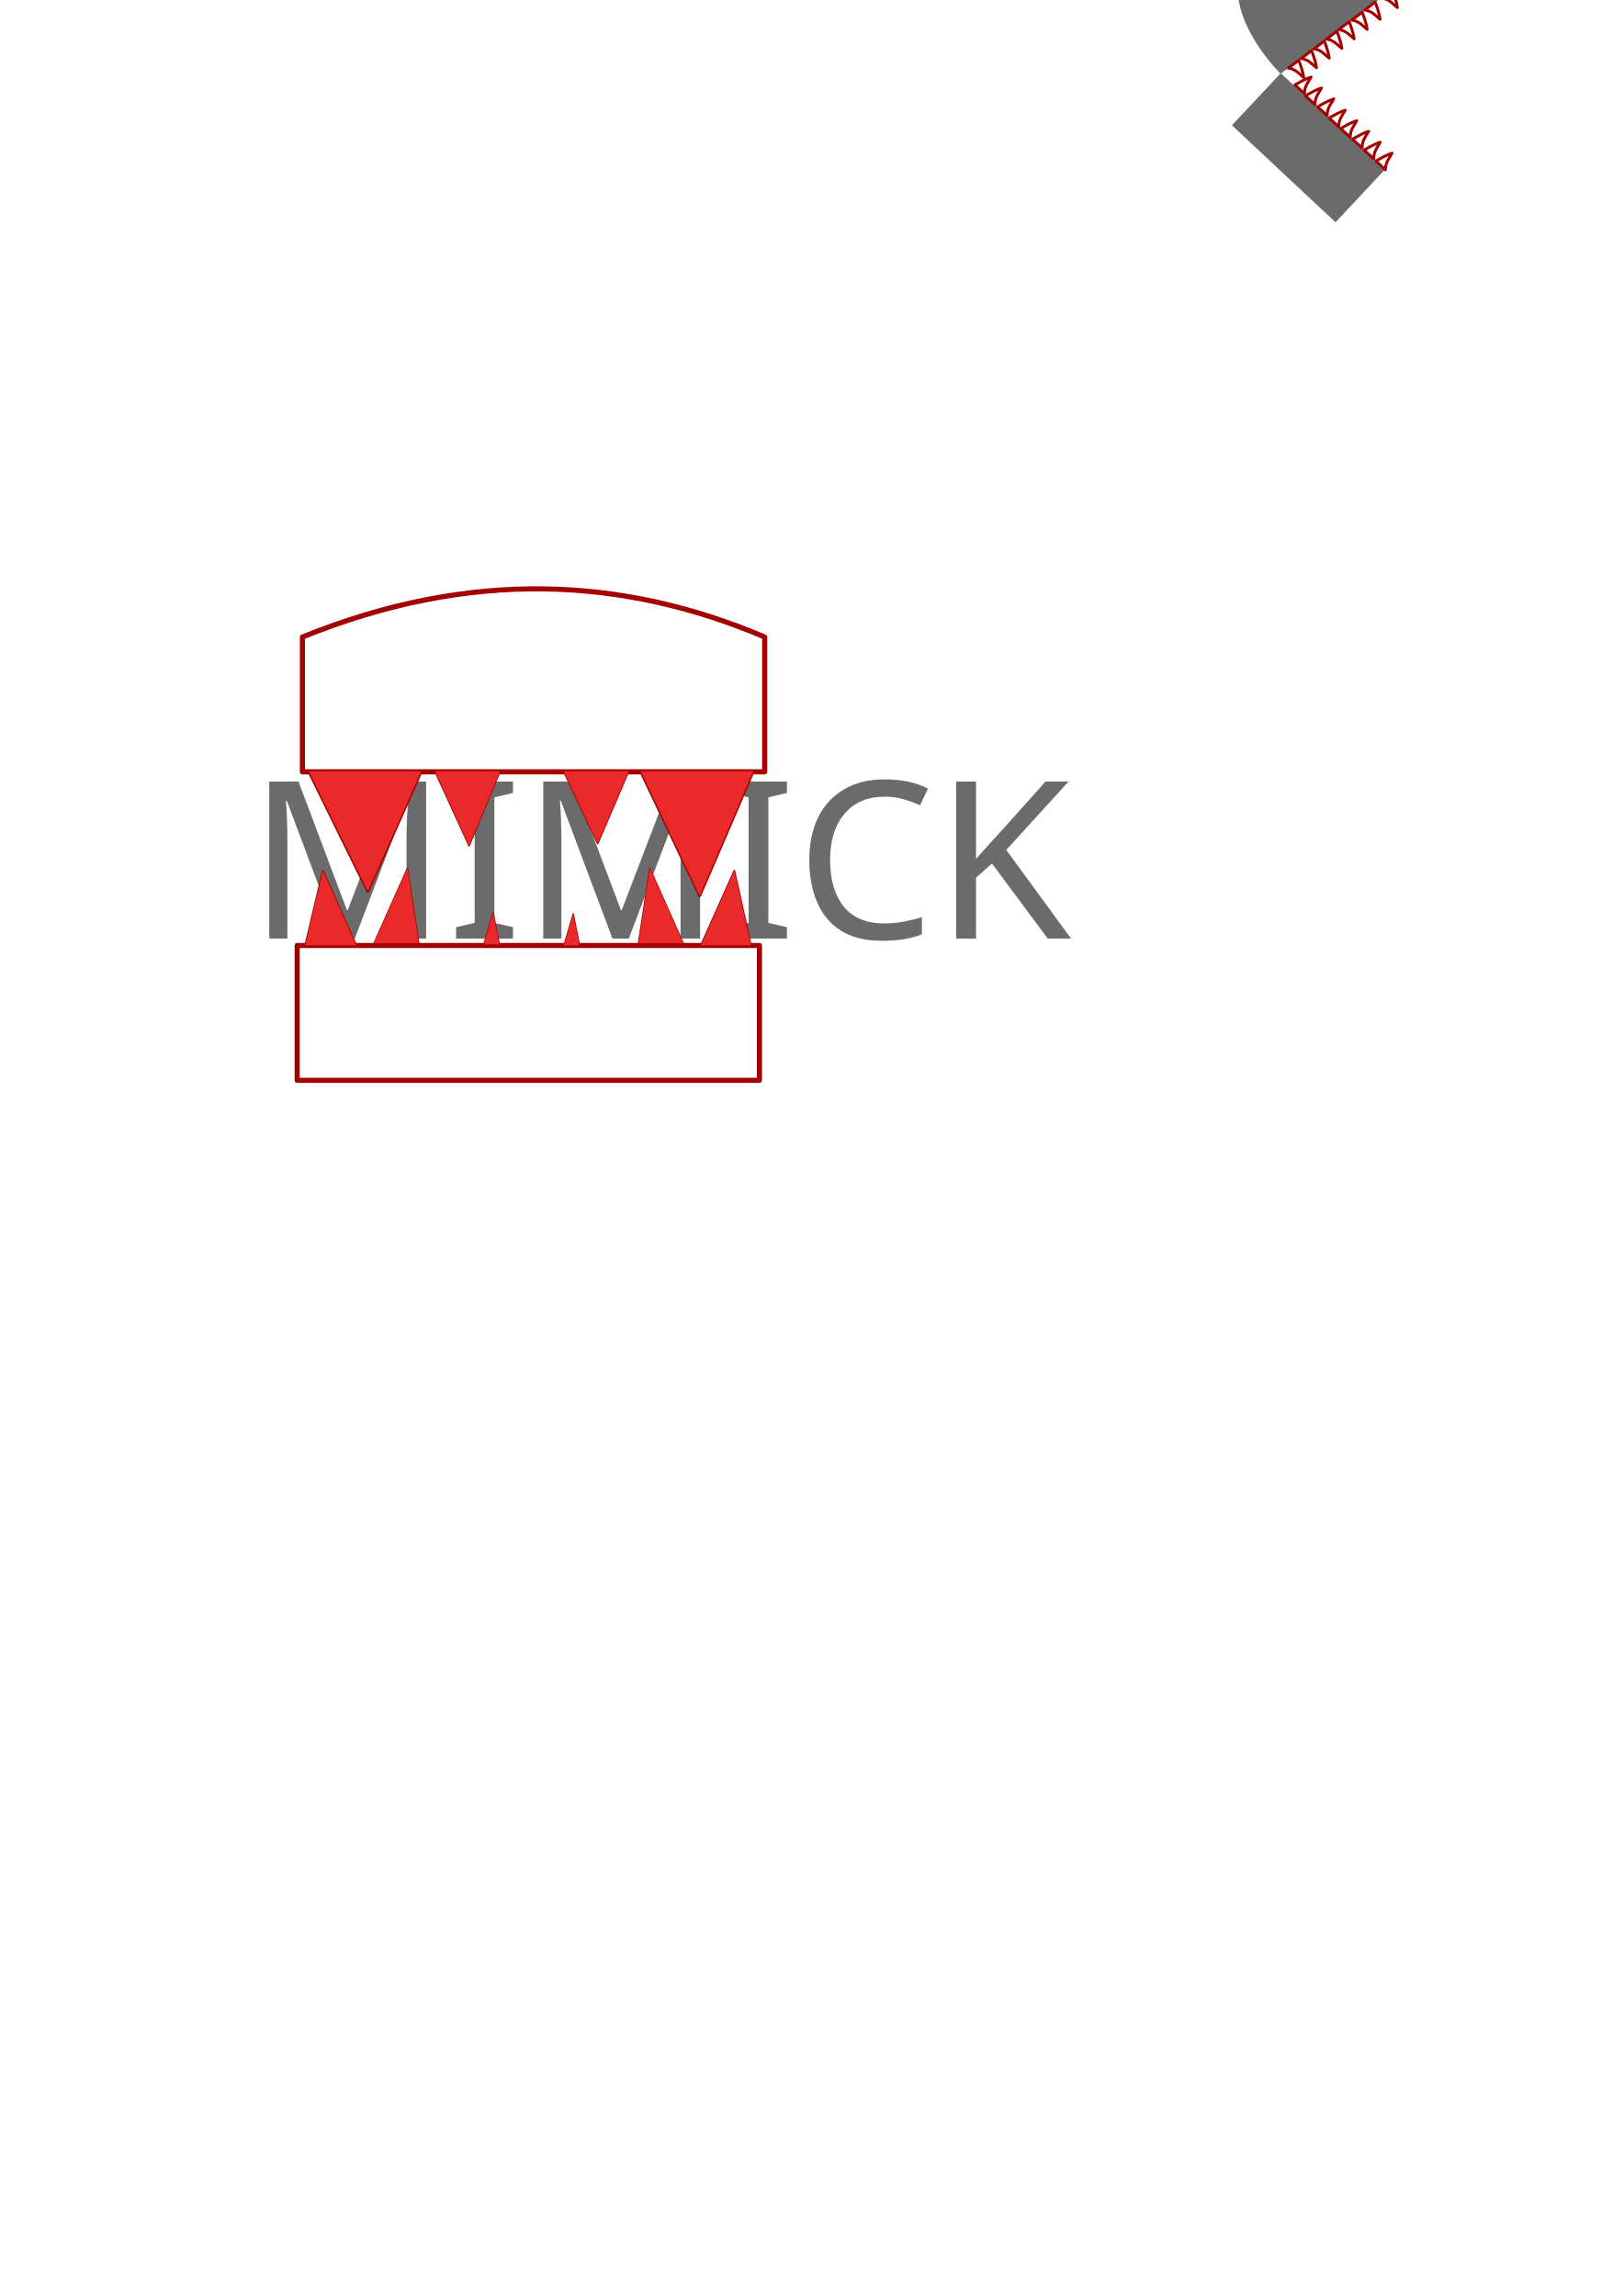
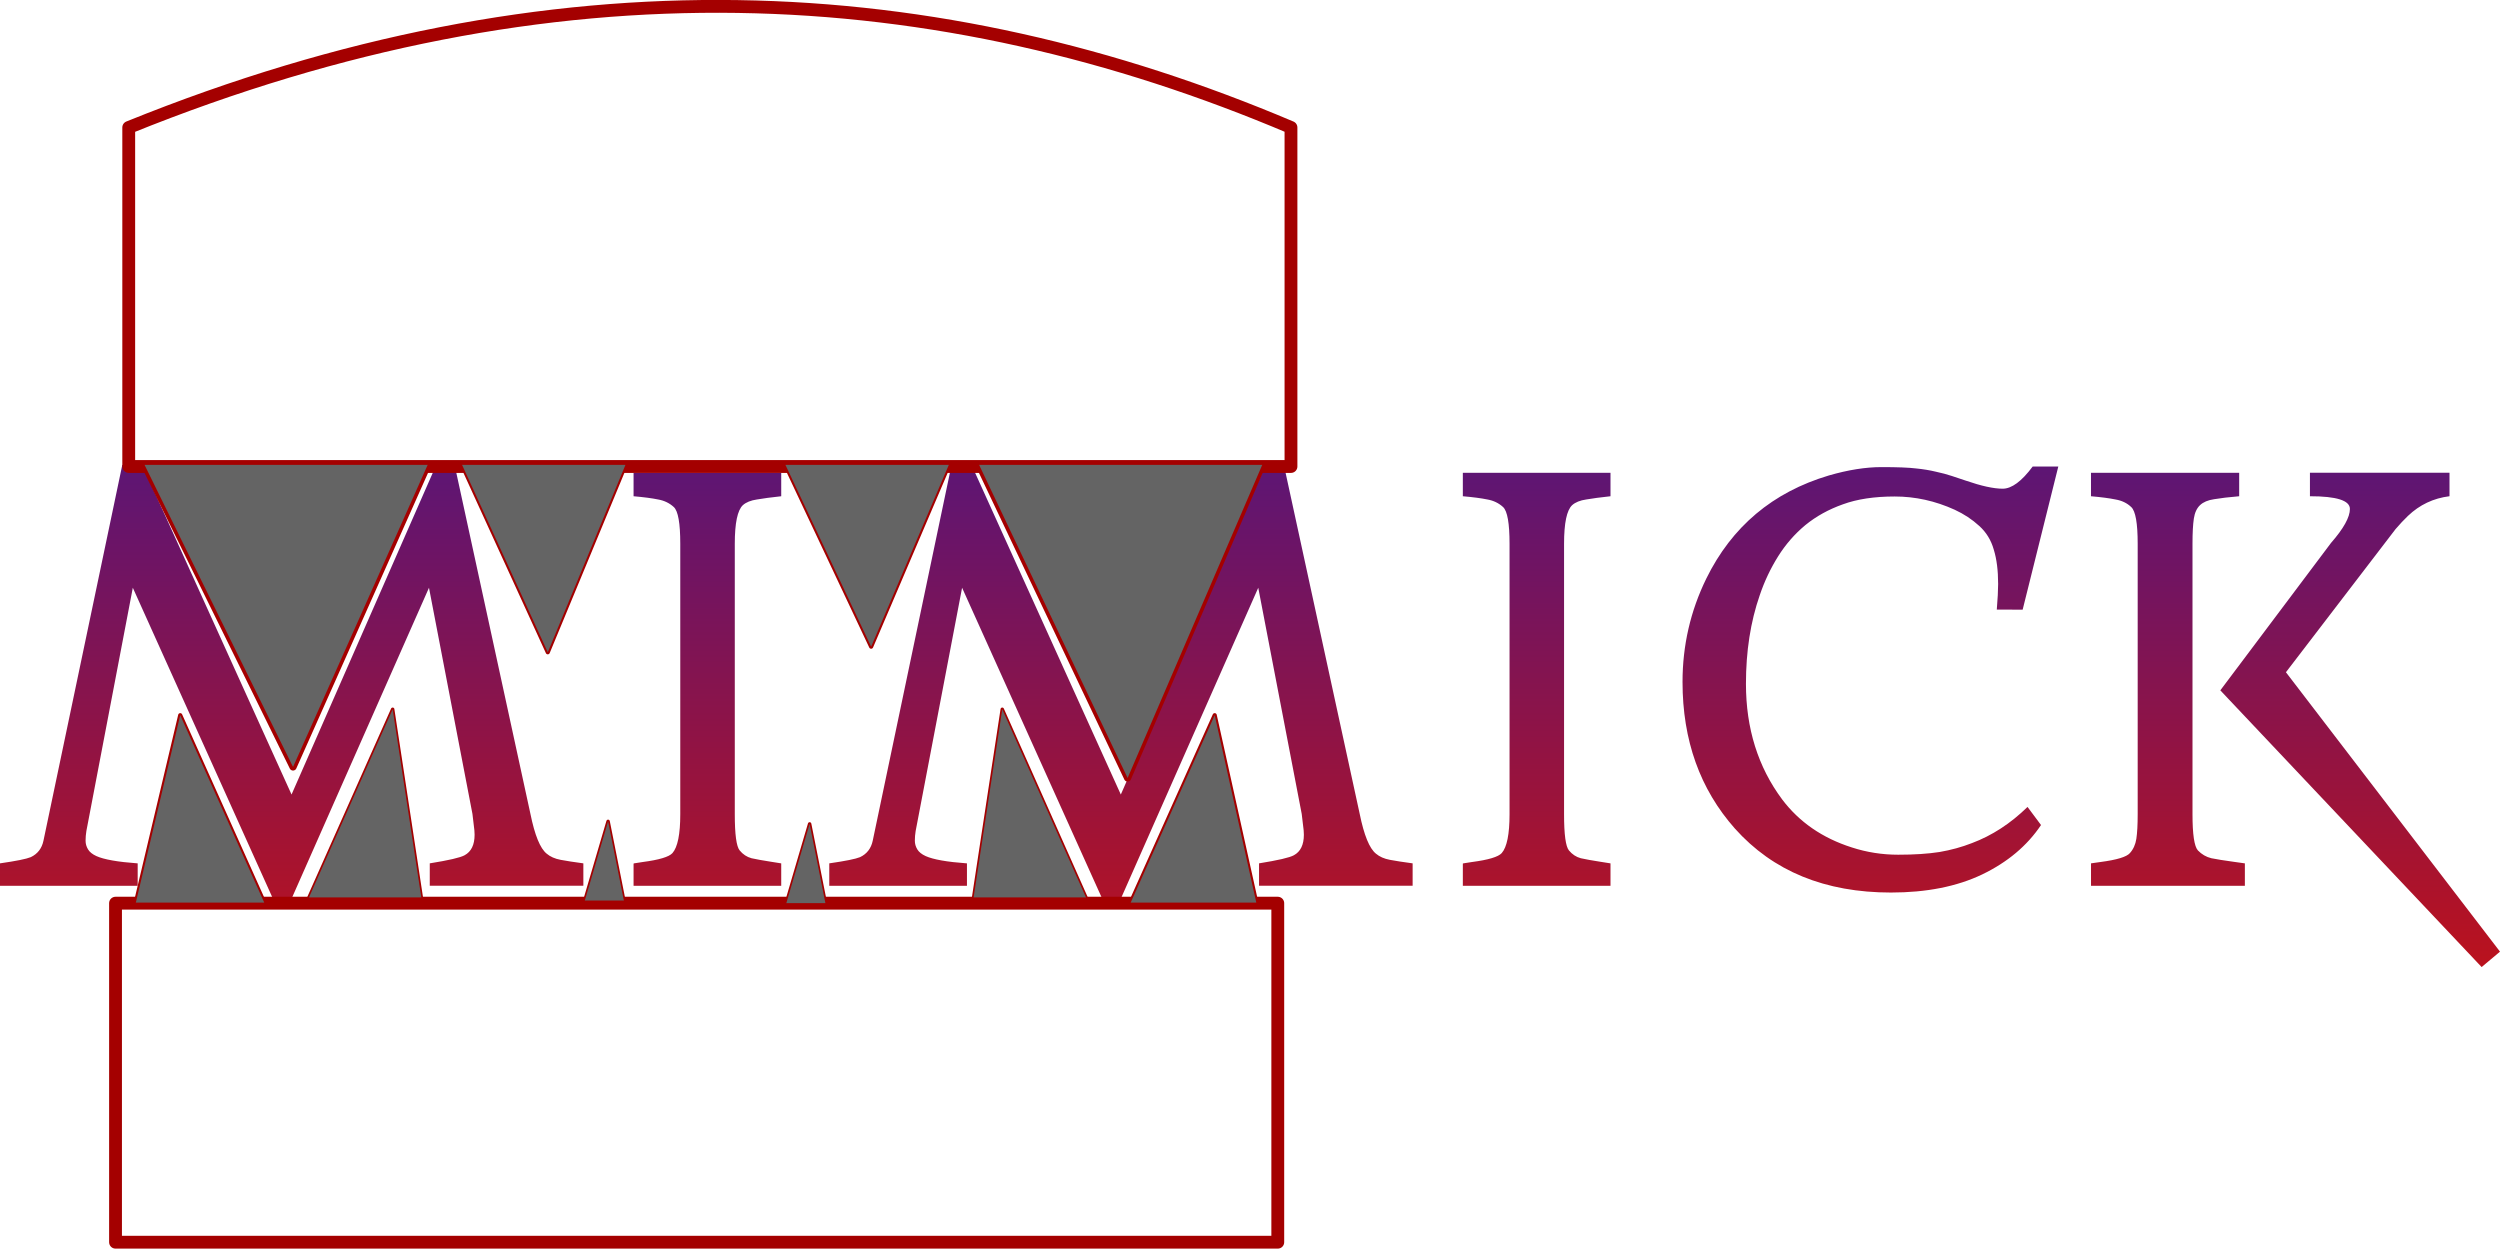
- <svg xmlns="http://www.w3.org/2000/svg" width="210mm" height="297mm" viewBox="0 0 210 297" version="1.1" id="svg1">
+ <svg xmlns="http://www.w3.org/2000/svg" xmlns:xlink="http://www.w3.org/1999/xlink" width="128.602mm" height="64.23mm" viewBox="0 0 128.602 64.23" version="1.1" id="svg1">
  <defs id="defs1">
+     <linearGradient id="linearGradient1">
+       <stop style="stop-color:#581579;stop-opacity:1;" offset="0" id="stop1" />
+       <stop style="stop-color:#bd121b;stop-opacity:1;" offset="1" id="stop2" />
+     </linearGradient>
    <rect x="83.15" y="249.449" width="622.082" height="301.802" id="rect1" />
+     <linearGradient xlink:href="#linearGradient1" id="linearGradient2" x1="396.592" y1="251.649" x2="396.592" y2="275.864" gradientUnits="userSpaceOnUse" />
  </defs>
-   <g id="layer1">
-     <text xml:space="preserve" transform="matrix(1.147903,0,0,1.147903,-356.5,-190.399)" id="text1" style="font-style:normal;font-variant:normal;font-weight:normal;font-stretch:normal;font-size:24.775px;font-family:Metamorphous;-inkscape-font-specification:'Metamorphous, Normal';font-variant-ligatures:normal;font-variant-caps:normal;font-variant-numeric:normal;font-variant-east-asian:normal;text-align:center;writing-mode:lr-tb;direction:ltr;white-space:pre;shape-inside:url(#rect1);display:inline;fill:#6b6b6b;stroke:none;stroke-width:1.398;stroke-linecap:round;stroke-linejoin:round;paint-order:stroke markers fill">
-       <tspan x="338.496" y="271.631" id="tspan1">MIMICK</tspan>
-     </text>
-     <path style="fill:#6b6b6b;fill-opacity:1;stroke:#6b6b6b;stroke-width:0.202;stroke-linecap:round;stroke-linejoin:round;stroke-opacity:1;paint-order:stroke markers fill" d="m 165.641,9.408 14.532,-11.007 c 0,0 -6.718,-13.759 -16.186,-6.824 -9.468,6.935 1.654,17.831 1.654,17.831 z" id="path1" />
-     <path style="fill:#6b6b6b;fill-opacity:1;stroke:#6b6b6b;stroke-width:0.202;stroke-linecap:round;stroke-linejoin:round;stroke-opacity:1;paint-order:stroke markers fill" d="m 165.649,9.61 -6.175,6.597 13.252,12.404 6.175,-6.597 z" id="path2" />
-     <path style="fill:none;fill-opacity:1;stroke:#a40000;stroke-width:0.37;stroke-linecap:round;stroke-linejoin:round;stroke-opacity:1;paint-order:stroke markers fill" d="m 166.635,8.816 c 0.993,0.143 1.432,0.79 1.979,1.204 -0.083,-0.708 -0.386,-1.524 -0.638,-2.232 z" id="path3" />
-     <path style="fill:none;fill-opacity:1;stroke:#a40000;stroke-width:0.37;stroke-linecap:round;stroke-linejoin:round;stroke-opacity:1;paint-order:stroke markers fill" d="m 168.294,7.567 c 0.993,0.143 1.432,0.79 1.979,1.204 -0.083,-0.708 -0.386,-1.524 -0.638,-2.232 z" id="path3-6" />
-     <path style="fill:none;fill-opacity:1;stroke:#a40000;stroke-width:0.37;stroke-linecap:round;stroke-linejoin:round;stroke-opacity:1;paint-order:stroke markers fill" d="m 169.94,6.323 c 0.993,0.143 1.432,0.79 1.979,1.204 -0.083,-0.708 -0.386,-1.524 -0.638,-2.232 z" id="path3-8" />
-     <path style="fill:none;fill-opacity:1;stroke:#a40000;stroke-width:0.37;stroke-linecap:round;stroke-linejoin:round;stroke-opacity:1;paint-order:stroke markers fill" d="m 171.563,5.057 c 0.993,0.143 1.432,0.79 1.979,1.204 -0.083,-0.708 -0.386,-1.524 -0.638,-2.232 z" id="path3-4" />
-     <path style="fill:none;fill-opacity:1;stroke:#a40000;stroke-width:0.37;stroke-linecap:round;stroke-linejoin:round;stroke-opacity:1;paint-order:stroke markers fill" d="m 173.157,3.823 c 0.993,0.143 1.432,0.79 1.979,1.204 -0.083,-0.708 -0.386,-1.524 -0.638,-2.232 z" id="path3-9" />
-     <path style="fill:none;fill-opacity:1;stroke:#a40000;stroke-width:0.37;stroke-linecap:round;stroke-linejoin:round;stroke-opacity:1;paint-order:stroke markers fill" d="m 174.844,2.602 c 0.993,0.143 1.432,0.79 1.979,1.204 -0.083,-0.708 -0.386,-1.524 -0.638,-2.232 z" id="path3-5" />
-     <path style="fill:none;fill-opacity:1;stroke:#a40000;stroke-width:0.37;stroke-linecap:round;stroke-linejoin:round;stroke-opacity:1;paint-order:stroke markers fill" d="m 176.515,1.294 c 0.993,0.143 1.432,0.79 1.979,1.204 -0.083,-0.708 -0.386,-1.524 -0.638,-2.232 z" id="path3-2" />
-     <path style="fill:none;fill-opacity:1;stroke:#a40000;stroke-width:0.37;stroke-linecap:round;stroke-linejoin:round;stroke-opacity:1;paint-order:stroke markers fill" d="m 178.751,-0.226 c 0.993,0.143 1.432,0.79 1.979,1.204 -0.083,-0.708 -0.386,-1.524 -0.638,-2.232 z" id="path3-2-5" />
-     <path style="fill:none;fill-opacity:1;stroke:#a40000;stroke-width:0.37;stroke-linecap:round;stroke-linejoin:round;stroke-opacity:1;paint-order:stroke markers fill" d="m 179.191,21.971 c -0.031,-1.003 0.531,-1.547 0.844,-2.157 -0.683,0.204 -1.434,0.644 -2.088,1.013 z" id="path3-89" />
-     <path style="fill:none;fill-opacity:1;stroke:#a40000;stroke-width:0.37;stroke-linecap:round;stroke-linejoin:round;stroke-opacity:1;paint-order:stroke markers fill" d="m 177.674,20.552 c -0.031,-1.003 0.531,-1.547 0.844,-2.157 -0.683,0.204 -1.434,0.644 -2.088,1.013 z" id="path3-6-3" />
-     <path style="fill:none;fill-opacity:1;stroke:#a40000;stroke-width:0.37;stroke-linecap:round;stroke-linejoin:round;stroke-opacity:1;paint-order:stroke markers fill" d="m 176.165,19.146 c -0.031,-1.003 0.531,-1.547 0.844,-2.157 -0.683,0.204 -1.434,0.644 -2.088,1.013 z" id="path3-8-6" />
-     <path style="fill:none;fill-opacity:1;stroke:#a40000;stroke-width:0.37;stroke-linecap:round;stroke-linejoin:round;stroke-opacity:1;paint-order:stroke markers fill" d="m 174.637,17.766 c -0.031,-1.003 0.531,-1.547 0.844,-2.157 -0.683,0.204 -1.434,0.644 -2.088,1.013 z" id="path3-4-8" />
-     <path style="fill:none;fill-opacity:1;stroke:#a40000;stroke-width:0.37;stroke-linecap:round;stroke-linejoin:round;stroke-opacity:1;paint-order:stroke markers fill" d="m 173.147,16.408 c -0.031,-1.003 0.531,-1.547 0.844,-2.157 -0.683,0.204 -1.434,0.644 -2.088,1.013 z" id="path3-9-0" />
-     <path style="fill:none;fill-opacity:1;stroke:#a40000;stroke-width:0.37;stroke-linecap:round;stroke-linejoin:round;stroke-opacity:1;paint-order:stroke markers fill" d="m 171.653,14.957 c -0.031,-1.003 0.531,-1.547 0.844,-2.157 -0.683,0.204 -1.434,0.644 -2.088,1.013 z" id="path3-5-2" />
-     <path style="fill:none;fill-opacity:1;stroke:#a40000;stroke-width:0.37;stroke-linecap:round;stroke-linejoin:round;stroke-opacity:1;paint-order:stroke markers fill" d="m 170.077,13.537 c -0.031,-1.003 0.531,-1.547 0.844,-2.157 -0.683,0.204 -1.434,0.644 -2.088,1.013 z" id="path3-2-1" />
-     <path style="fill:none;fill-opacity:1;stroke:#a40000;stroke-width:0.37;stroke-linecap:round;stroke-linejoin:round;stroke-opacity:1;paint-order:stroke markers fill" d="m 168.722,12.126 c -0.031,-1.003 0.531,-1.547 0.844,-2.157 -0.683,0.204 -1.434,0.644 -2.088,1.013 z" id="path3-2-5-0" />
+   <g id="layer1" transform="translate(-32.49109,-75.8431)">
+     <path d="m 338.871,270.627 q 1.089,-0.157 1.379,-0.278 0.46,-0.218 0.569,-0.738 l 3.532,-16.839 h 0.895 l 6.69,14.771 6.484,-14.771 h 0.823 l 3.399,15.642 q 0.29,1.427 0.726,1.778 0.242,0.206 0.629,0.278 0.387,0.073 1.016,0.157 v 1.004 h -6.883 v -1.004 q 1.282,-0.206 1.561,-0.363 0.448,-0.242 0.448,-0.919 0,-0.181 -0.036,-0.423 l -0.06,-0.508 -1.948,-10.137 -6.17,13.96 h -0.811 l -6.291,-13.96 -2.081,10.9 q -0.036,0.218 -0.036,0.435 0,0.206 0.109,0.387 0.109,0.181 0.375,0.302 0.508,0.23 1.851,0.327 v 1.004 h -6.17 z m 28.392,0.012 0.024,-0.012 0.387,-0.06 q 1.101,-0.145 1.331,-0.399 0.351,-0.399 0.351,-1.742 v -12.121 q 0,-1.379 -0.29,-1.645 -0.29,-0.266 -0.702,-0.339 -0.411,-0.085 -1.101,-0.145 v -1.052 h 6.617 v 1.052 q -0.677,0.073 -1.089,0.145 -0.411,0.06 -0.629,0.254 -0.363,0.339 -0.363,1.73 v 12.121 q 0,1.355 0.218,1.621 0.218,0.266 0.532,0.351 0.327,0.073 0.871,0.157 l 0.46,0.073 v 1.004 h -6.617 z m 8.77,-0.012 q 1.089,-0.157 1.379,-0.278 0.46,-0.218 0.569,-0.738 l 3.532,-16.839 h 0.895 l 6.69,14.771 6.484,-14.771 h 0.823 l 3.399,15.642 q 0.29,1.427 0.726,1.778 0.242,0.206 0.629,0.278 0.387,0.073 1.016,0.157 v 1.004 h -6.883 v -1.004 q 1.282,-0.206 1.561,-0.363 0.448,-0.242 0.448,-0.919 0,-0.181 -0.036,-0.423 l -0.06,-0.508 -1.948,-10.137 -6.17,13.96 h -0.811 l -6.291,-13.96 -2.081,10.9 q -0.036,0.218 -0.036,0.435 0,0.206 0.109,0.387 0.109,0.181 0.375,0.302 0.508,0.23 1.851,0.327 v 1.004 h -6.17 z m 28.392,0.012 0.024,-0.012 0.387,-0.06 q 1.101,-0.145 1.331,-0.399 0.351,-0.399 0.351,-1.742 v -12.121 q 0,-1.379 -0.29,-1.645 -0.29,-0.266 -0.702,-0.339 -0.411,-0.085 -1.101,-0.145 v -1.052 h 6.617 v 1.052 q -0.677,0.073 -1.089,0.145 -0.411,0.06 -0.629,0.254 -0.363,0.339 -0.363,1.73 v 12.121 q 0,1.355 0.218,1.621 0.218,0.266 0.532,0.351 0.327,0.073 0.871,0.157 l 0.46,0.073 v 1.004 h -6.617 z m 23.928,-11.383 q 0.06,-0.726 0.06,-1.149 0,-0.907 -0.194,-1.536 -0.181,-0.641 -0.653,-1.065 -0.472,-0.435 -1.101,-0.726 -1.306,-0.593 -2.686,-0.593 -1.367,0 -2.323,0.351 -0.956,0.339 -1.682,0.931 -0.714,0.593 -1.222,1.403 -0.508,0.811 -0.823,1.742 -0.617,1.778 -0.617,3.968 0,3 1.621,5.178 1.149,1.524 3.121,2.153 1.004,0.327 2.081,0.327 1.077,0 1.851,-0.121 0.774,-0.133 1.452,-0.399 1.355,-0.508 2.492,-1.621 l 0.605,0.811 q -0.931,1.391 -2.637,2.214 -1.694,0.811 -4.089,0.811 -4.428,0 -6.992,-2.867 -2.347,-2.649 -2.347,-6.569 0,-2.456 1.065,-4.633 1.718,-3.496 5.492,-4.621 1.294,-0.375 2.359,-0.375 1.065,0 1.548,0.06 0.484,0.048 0.883,0.145 0.399,0.085 0.726,0.194 l 0.617,0.206 q 1.052,0.363 1.657,0.363 0.605,0 1.343,-0.992 h 1.149 l -1.597,6.412 z m 14.033,-5.081 v -1.052 h 6.254 v 1.052 q -1.077,0.133 -1.863,0.883 -0.266,0.254 -0.556,0.593 l -4.911,6.412 9.593,12.521 -0.823,0.69 -11.71,-12.4 4.96,-6.605 q 0.847,-0.968 0.847,-1.524 0,-0.569 -1.79,-0.569 z m -9.811,16.452 0.423,-0.06 q 1.101,-0.145 1.319,-0.399 0.23,-0.254 0.29,-0.641 0.06,-0.399 0.06,-1.101 v -12.121 q 0,-1.379 -0.29,-1.645 -0.278,-0.266 -0.702,-0.339 -0.411,-0.085 -1.101,-0.145 v -1.052 h 6.641 v 1.052 q -0.702,0.06 -1.125,0.133 -0.411,0.06 -0.629,0.266 -0.218,0.206 -0.278,0.605 -0.06,0.399 -0.06,1.125 v 12.121 q 0,1.355 0.242,1.621 0.254,0.266 0.605,0.351 0.363,0.073 0.98,0.157 l 0.52,0.073 v 1.004 h -6.895 z" id="text1" style="font-size:24.775px;font-family:Metamorphous;-inkscape-font-specification:'Metamorphous, Normal';text-align:center;white-space:pre;fill:url(#linearGradient2);stroke-width:1.398;stroke-linecap:round;stroke-linejoin:round;paint-order:stroke markers fill" transform="matrix(1.147903,0,0,1.147903,-356.5,-190.399)" aria-label="MIMICK" />
    <path style="fill:none;fill-opacity:1;stroke:#a40000;stroke-width:0.66;stroke-linecap:round;stroke-linejoin:round;stroke-opacity:1;paint-order:stroke markers fill" d="M 39.113,99.84 V 82.4 c 21.972,-8.89 41.628,-7.702 59.787,0 v 17.44 z" id="path4" />
    <path style="fill:none;fill-opacity:1;stroke:#a40000;stroke-width:0.66;stroke-linecap:round;stroke-linejoin:round;stroke-opacity:1;paint-order:stroke markers fill" d="m 38.434,122.303 v 17.44 h 59.787 v -17.44 z" id="path4-4" />
-     <path style="fill:#ea2a2a;fill-opacity:1;stroke:#a40000;stroke-width:0.37;stroke-linecap:round;stroke-linejoin:round;stroke-opacity:1;paint-order:stroke markers fill" d="M 39.926,99.755 47.565,115.296 54.491,99.755 Z" id="path5" />
-     <path style="fill:#ea2a2a;fill-opacity:1;stroke:#a40000;stroke-width:0.214;stroke-linecap:round;stroke-linejoin:round;stroke-opacity:1;paint-order:stroke markers fill" d="m 56.26,99.755 4.409,9.641 3.997,-9.641 z" id="path5-6" />
-     <path style="fill:#ea2a2a;fill-opacity:1;stroke:#a40000;stroke-width:0.177;stroke-linecap:round;stroke-linejoin:round;stroke-opacity:1;paint-order:stroke markers fill" d="m 48.385,122.005 4.305,-9.677 1.473,9.677 z" id="path5-6-9" />
-     <path style="fill:#ea2a2a;fill-opacity:1;stroke:#a40000;stroke-width:0.177;stroke-linecap:round;stroke-linejoin:round;stroke-opacity:1;paint-order:stroke markers fill" d="m 62.574,122.169 1.198,-4.075 0.811,4.075 z" id="path5-6-9-04" />
-     <path style="fill:#ea2a2a;fill-opacity:1;stroke:#a40000;stroke-width:0.177;stroke-linecap:round;stroke-linejoin:round;stroke-opacity:1;paint-order:stroke markers fill" d="m 72.941,122.3 1.198,-4.075 0.811,4.075 z" id="path5-6-9-04-5" />
-     <path style="fill:#ea2a2a;fill-opacity:1;stroke:#a40000;stroke-width:0.214;stroke-linecap:round;stroke-linejoin:round;stroke-opacity:1;paint-order:stroke markers fill" d="m 39.478,122.275 2.284,-9.641 4.322,9.641 z" id="path5-6-1" />
-     <path style="fill:#ea2a2a;fill-opacity:1;stroke:#a40000;stroke-width:0.177;stroke-linecap:round;stroke-linejoin:round;stroke-opacity:1;paint-order:stroke markers fill" d="m 88.353,122.005 -4.305,-9.677 -1.473,9.677 z" id="path5-6-9-0" />
-     <path style="fill:#ea2a2a;fill-opacity:1;stroke:#a40000;stroke-width:0.214;stroke-linecap:round;stroke-linejoin:round;stroke-opacity:1;paint-order:stroke markers fill" d="m 97.116,122.275 -2.14,-9.641 -4.322,9.641 z" id="path5-6-1-5" />
-     <path style="fill:#ea2a2a;fill-opacity:1;stroke:#a40000;stroke-width:0.214;stroke-linecap:round;stroke-linejoin:round;stroke-opacity:1;paint-order:stroke markers fill" d="m 72.894,99.755 4.409,9.353 3.997,-9.353 z" id="path5-6-2" />
-     <path style="fill:#ea2a2a;fill-opacity:1;stroke:#a40000;stroke-width:0.37;stroke-linecap:round;stroke-linejoin:round;stroke-opacity:1;paint-order:stroke markers fill" d="m 82.857,99.755 7.639,16.109 6.926,-16.109 z" id="path5-8" />
+     <path style="fill:#646464;fill-opacity:1;stroke:#a40000;stroke-width:0.37;stroke-linecap:round;stroke-linejoin:round;stroke-opacity:1;paint-order:stroke markers fill" d="M 39.926,99.755 47.565,115.296 54.491,99.755 Z" id="path5" />
+     <path style="fill:#646464;fill-opacity:1;stroke:#a40000;stroke-width:0.214;stroke-linecap:round;stroke-linejoin:round;stroke-opacity:1;paint-order:stroke markers fill" d="m 56.26,99.755 4.409,9.641 3.997,-9.641 z" id="path5-6" />
+     <path style="fill:#646464;fill-opacity:1;stroke:#a40000;stroke-width:0.177;stroke-linecap:round;stroke-linejoin:round;stroke-opacity:1;paint-order:stroke markers fill" d="m 48.385,122.005 4.305,-9.677 1.473,9.677 z" id="path5-6-9" />
+     <path style="fill:#646464;fill-opacity:1;stroke:#a40000;stroke-width:0.177;stroke-linecap:round;stroke-linejoin:round;stroke-opacity:1;paint-order:stroke markers fill" d="m 62.574,122.169 1.198,-4.075 0.811,4.075 z" id="path5-6-9-04" />
+     <path style="fill:#646464;fill-opacity:1;stroke:#a40000;stroke-width:0.177;stroke-linecap:round;stroke-linejoin:round;stroke-opacity:1;paint-order:stroke markers fill" d="m 72.941,122.3 1.198,-4.075 0.811,4.075 z" id="path5-6-9-04-5" />
+     <path style="fill:#646464;fill-opacity:1;stroke:#a40000;stroke-width:0.214;stroke-linecap:round;stroke-linejoin:round;stroke-opacity:1;paint-order:stroke markers fill" d="m 39.478,122.275 2.284,-9.641 4.322,9.641 z" id="path5-6-1" />
+     <path style="fill:#646464;fill-opacity:1;stroke:#a40000;stroke-width:0.177;stroke-linecap:round;stroke-linejoin:round;stroke-opacity:1;paint-order:stroke markers fill" d="m 88.353,122.005 -4.305,-9.677 -1.473,9.677 z" id="path5-6-9-0" />
+     <path style="fill:#646464;fill-opacity:1;stroke:#a40000;stroke-width:0.214;stroke-linecap:round;stroke-linejoin:round;stroke-opacity:1;paint-order:stroke markers fill" d="m 97.116,122.275 -2.14,-9.641 -4.322,9.641 z" id="path5-6-1-5" />
+     <path style="fill:#646464;fill-opacity:1;stroke:#a40000;stroke-width:0.214;stroke-linecap:round;stroke-linejoin:round;stroke-opacity:1;paint-order:stroke markers fill" d="m 72.894,99.755 4.409,9.353 3.997,-9.353 z" id="path5-6-2" />
+     <path style="fill:#646464;fill-opacity:1;stroke:#a40000;stroke-width:0.37;stroke-linecap:round;stroke-linejoin:round;stroke-opacity:1;paint-order:stroke markers fill" d="m 82.857,99.755 7.639,16.109 6.926,-16.109 z" id="path5-8" />
  </g>
</svg>
